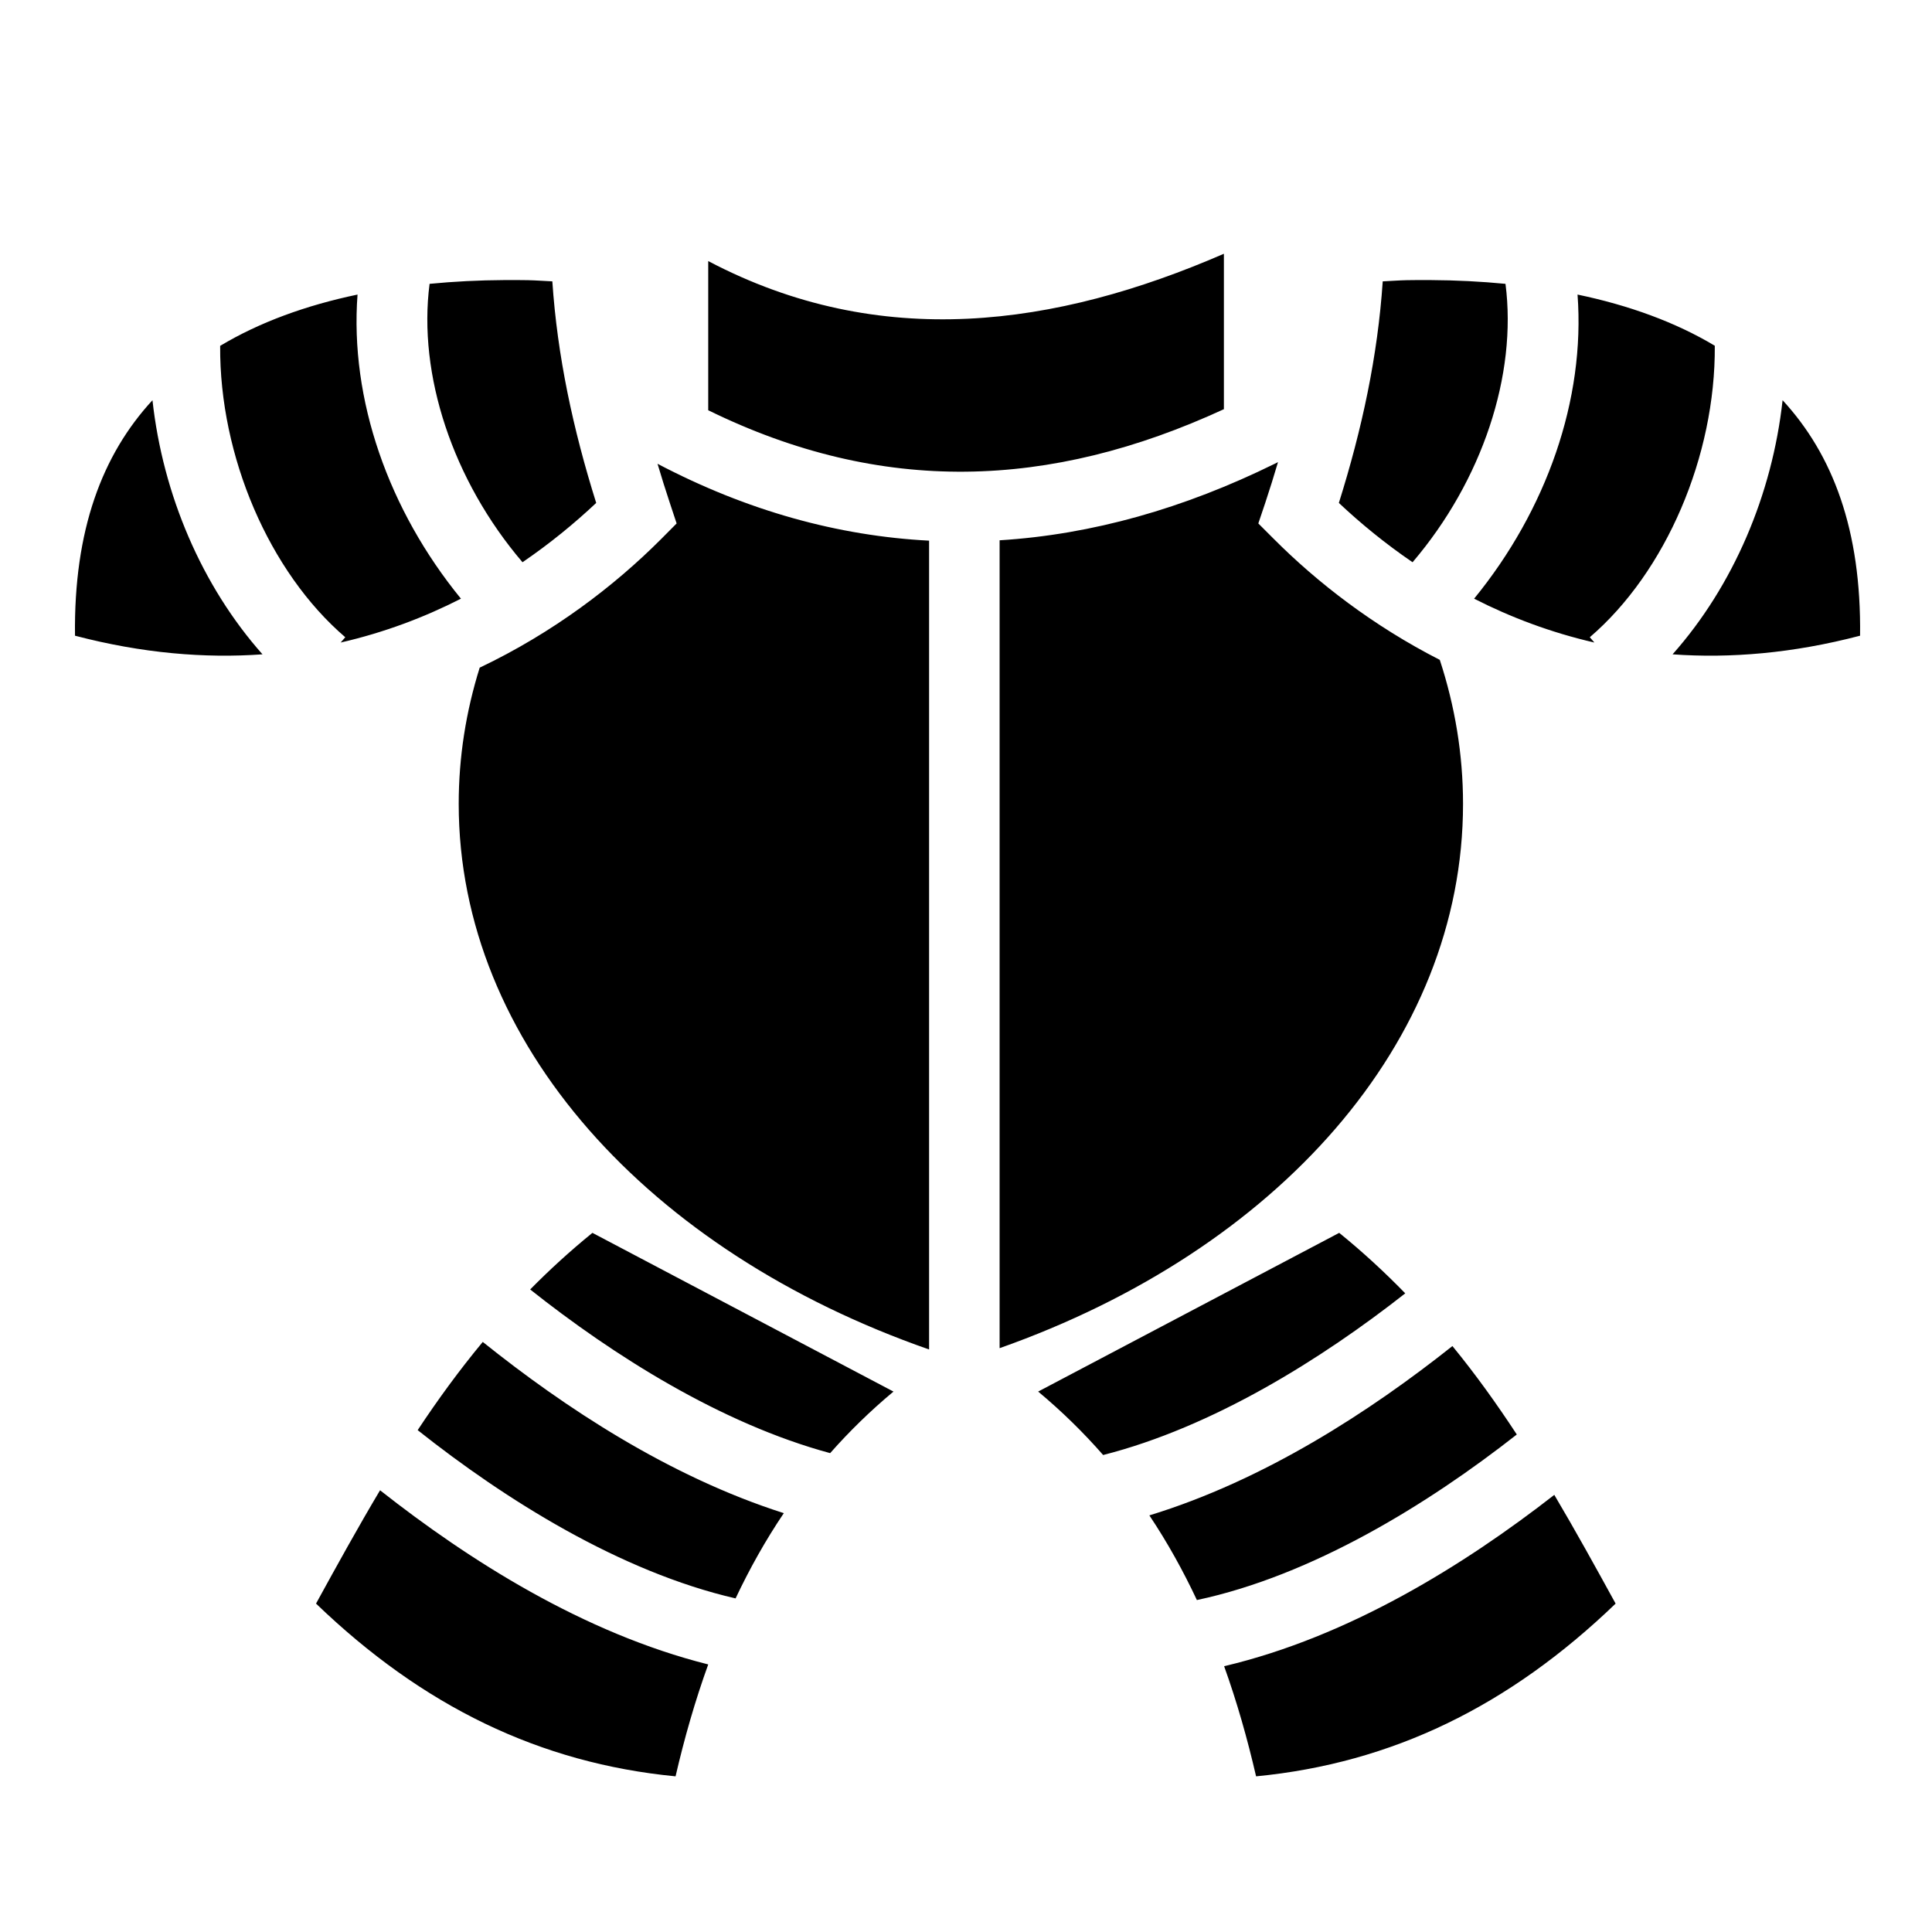
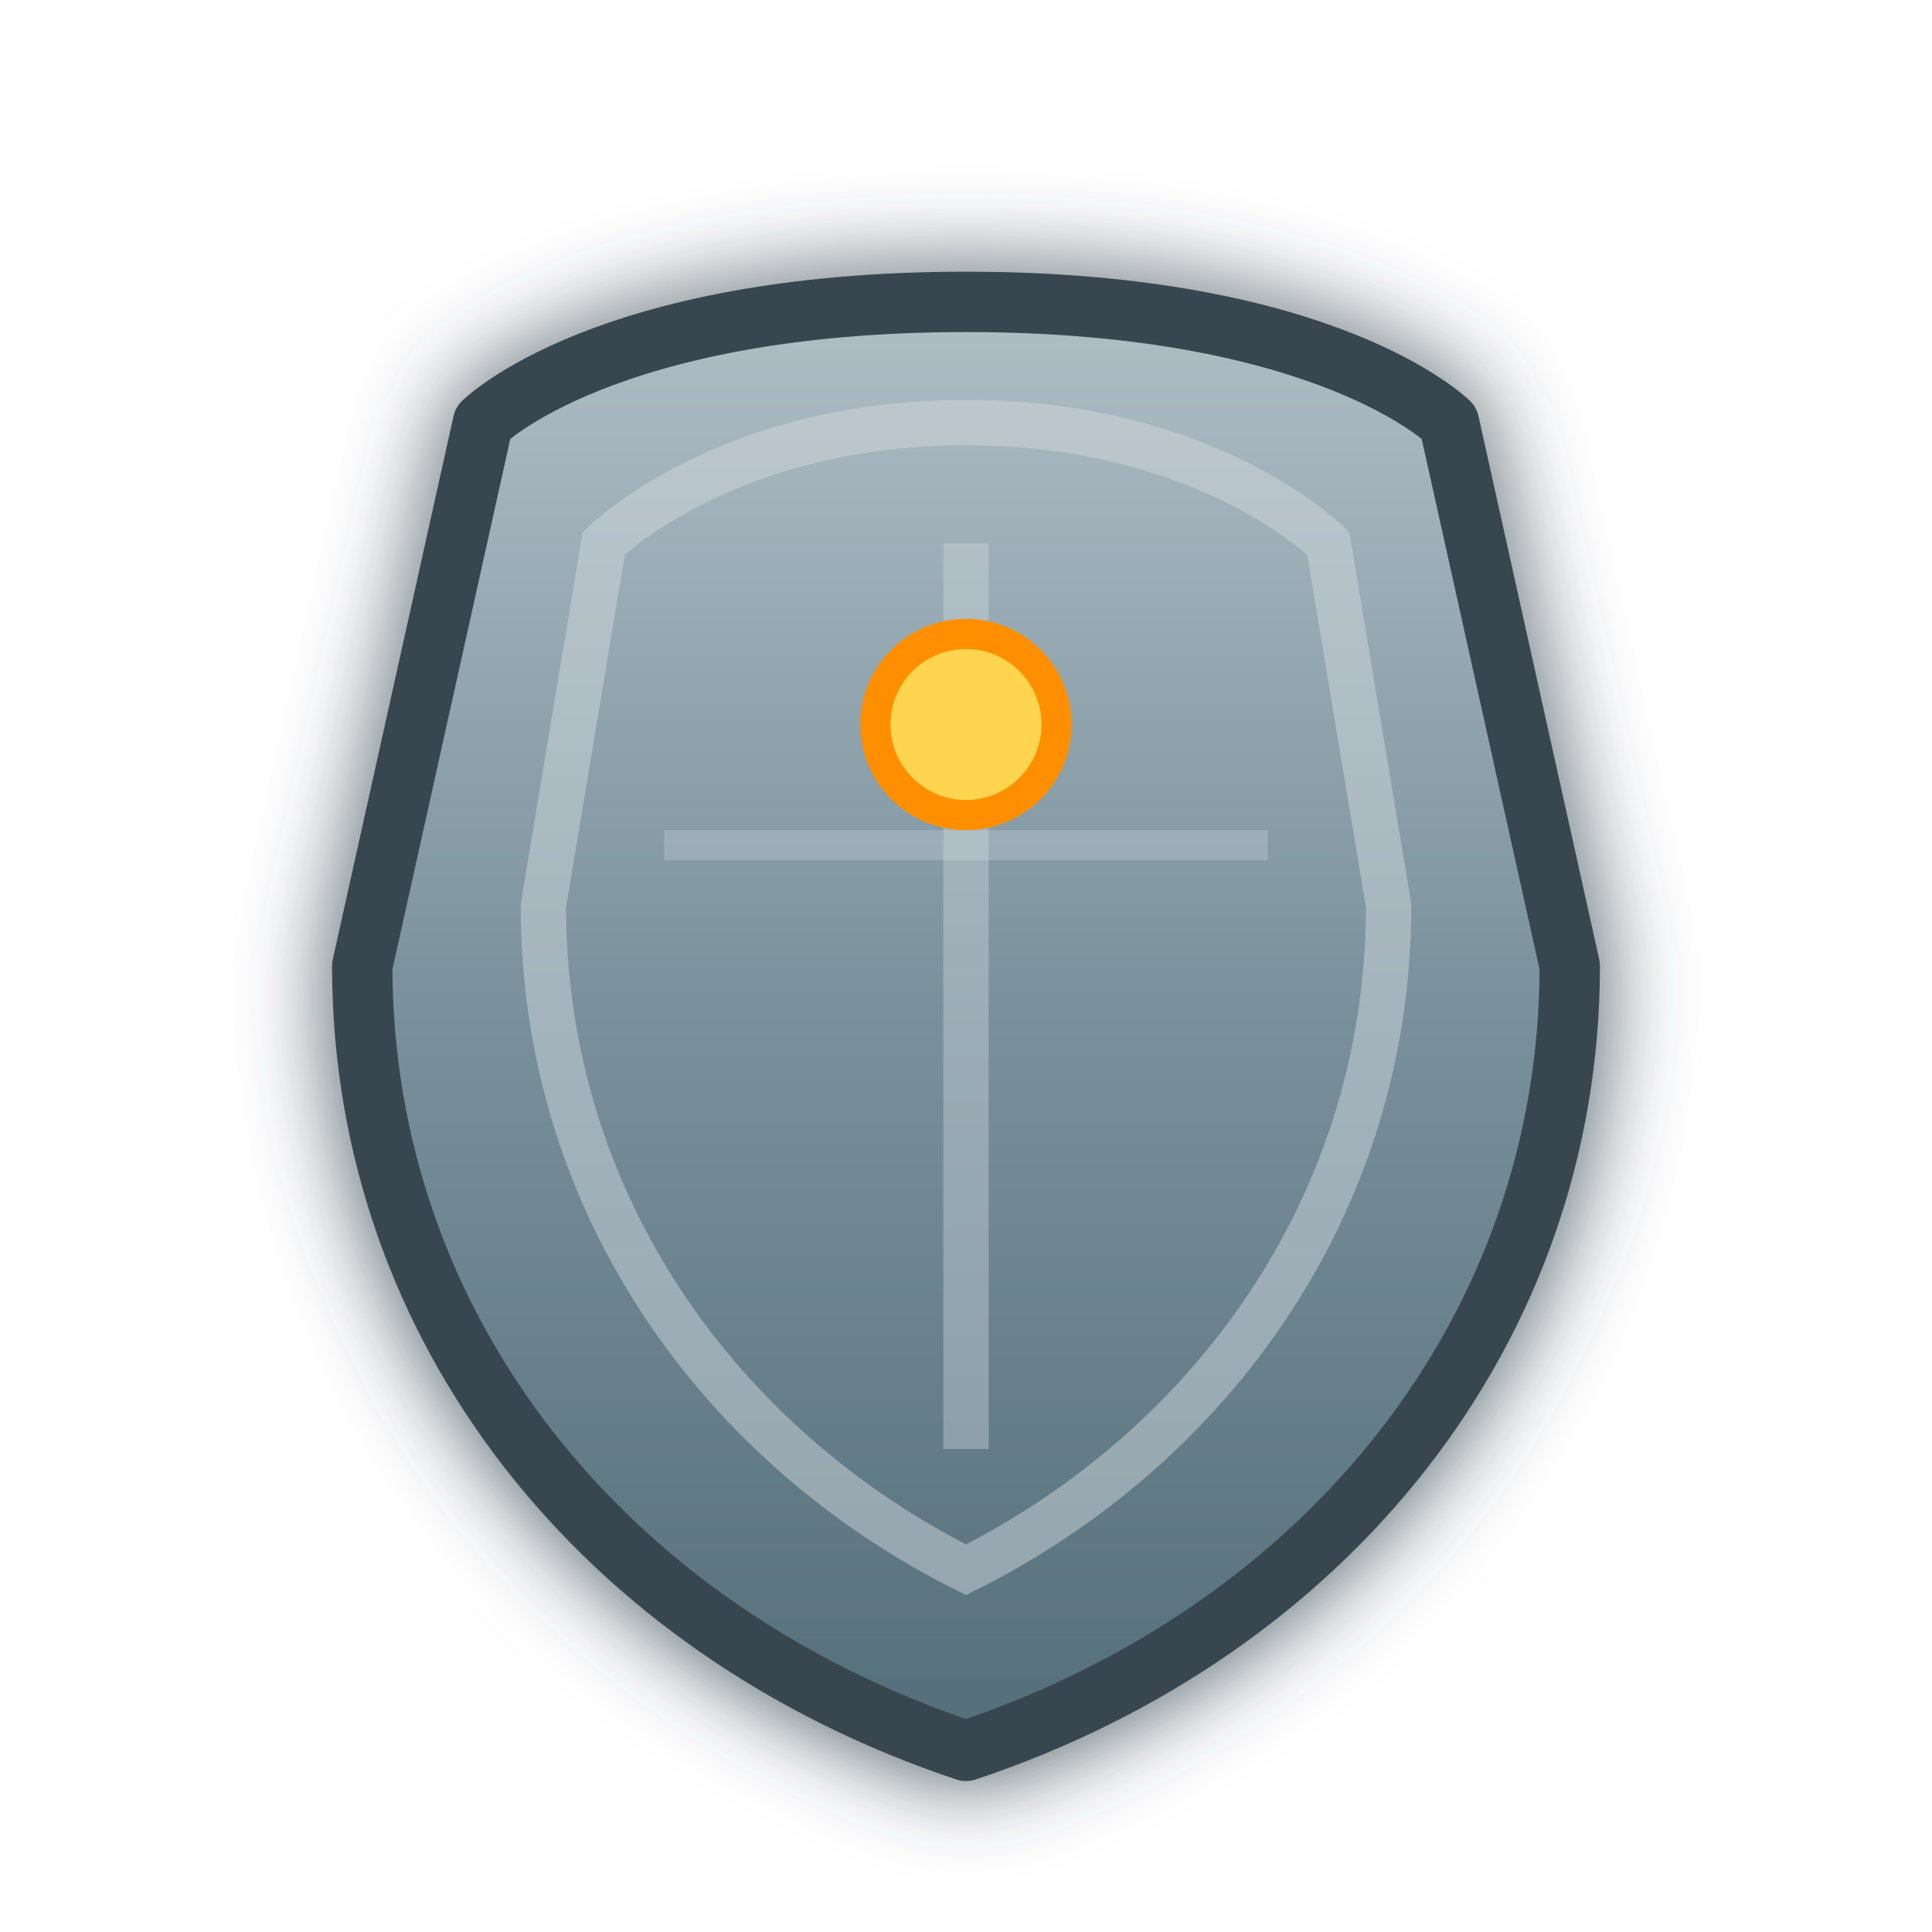
- <svg xmlns="http://www.w3.org/2000/svg" fill="currentColor" viewBox="0 0 512 512">
-   <path fill="currentColor" d="M324.344 67.25c-44.475 19.314-91.03 25.953-136.656 1.938v39.53c45.86 22.493 90.487 21.026 136.656-.28V67.25zM133.72 74.22c-6.81.035-13.448.378-19.876 1-3.125 24.06 6.117 52.095 24.625 73.78 7.23-4.935 13.748-10.28 19.53-15.72-6.15-19.57-10.293-38.917-11.625-58.718-2.14-.095-4.324-.27-6.438-.312-2.082-.04-4.165-.042-6.218-.03zm245.343 0c-2.054-.012-4.136-.01-6.22.03-2.107.042-4.27.218-6.406.313-1.33 19.8-5.475 39.148-11.625 58.718 5.783 5.44 12.3 10.785 19.532 15.72 18.507-21.685 27.75-49.72 24.625-73.78-6.442-.624-13.086-.965-19.908-1zM94.75 78.062c-13.698 2.862-26.024 7.367-36.406 13.593-.193 29.268 13.016 59.952 33.156 77.22l-1.22 1.405c11.587-2.66 22.214-6.694 31.876-11.624-19.18-23.47-29.492-52.762-27.406-80.594zm323.313 0c2.086 27.83-8.227 57.123-27.407 80.593 9.663 4.93 20.29 8.964 31.875 11.625l-1.217-1.405c20.146-17.273 33.33-47.973 33.125-77.25-10.376-6.215-22.686-10.704-36.375-13.563zm-377.657 28c-13.318 14.436-20.88 34.407-20.53 62.406 17.887 4.688 34.462 6.026 49.686 4.936-16.07-18.11-26.396-42.29-29.156-67.344zm432 0c-2.76 25.052-13.084 49.234-29.156 67.343 15.225 1.09 31.8-.248 49.688-4.937.35-28-7.214-47.97-20.532-62.407zm-133.72 16.406l-.873.436c-24.024 11.837-48.424 18.767-72.907 20.28v214.095c73.59-26.01 122.813-81.045 122.813-144.25 0-13.11-2.14-25.886-6.158-38.155-17.663-9.017-32.466-20.5-44-32.063l-4.093-4.093 1.842-5.47c1.205-3.623 2.32-7.217 3.375-10.78zm-164.436.436c1.018 3.422 2.094 6.87 3.25 10.344l1.813 5.47-4.063 4.093c-12.424 12.456-28.62 24.84-48.125 34.125-3.644 11.637-5.563 23.723-5.563 36.093 0 63.404 50.45 118.71 124.657 144.595V143.28c-24.095-1.254-48.185-7.88-71.97-20.374zM157 326.72c-5.933 4.816-11.396 9.827-16.5 15 22.033 17.485 50.57 35.567 79.5 43.374 5.045-5.72 10.61-11.164 16.78-16.313L157 326.72zm197.906 0l-79.78 42.06c6.348 5.3 12.058 10.913 17.218 16.814 29.006-7.38 57.734-25.302 80.062-42.844-5.387-5.534-11.177-10.898-17.5-16.03zm-226.97 28.905c-6.25 7.537-11.945 15.36-17.25 23.375 23.228 18.444 53.698 37.554 84.25 44.594 3.68-7.79 7.9-15.355 12.783-22.594-30.46-9.71-58.2-28.08-79.782-45.375zm256.97 1.094c-21.83 17.33-49.757 35.53-80.312 44.874 4.804 7.193 8.967 14.706 12.594 22.437 30.588-6.498 61.223-25.386 84.78-43.874-5.26-8.024-10.874-15.883-17.062-23.437zM100.72 394.936c-5.853 9.823-11.394 19.87-16.97 30.032 28.236 27.185 59.256 42.295 95.28 45.78 2.33-10.074 5.165-19.994 8.657-29.656-33.072-8.298-63.446-27.63-86.968-46.156zm311.186 1.22c-23.8 18.54-54.345 37.583-87.5 45.406 3.415 9.513 6.18 19.277 8.47 29.187 36.024-3.485 67.044-18.595 95.28-45.78-5.346-9.746-10.664-19.378-16.25-28.814z" />
+ <svg xmlns="http://www.w3.org/2000/svg" viewBox="0 0 64 64" width="64" height="64">
+   <defs>
+     <linearGradient id="breastplateGrad" x1="0%" y1="0%" x2="0%" y2="100%">
+       <stop offset="0%" stop-color="#B0BEC5" />
+       <stop offset="50%" stop-color="#78909C" />
+       <stop offset="100%" stop-color="#546E7A" />
+     </linearGradient>
+     <filter id="plateGlow" x="-20%" y="-20%" width="140%" height="140%">
+       <feGaussianBlur stdDeviation="1.5" result="blur" />
+       <feComposite in="SourceGraphic" in2="blur" operator="over" />
+     </filter>
+   </defs>
+   <path d="M16 14 C16 14 20 10 32 10 C44 10 48 14 48 14 L52 32 C52 44 44 54 32 58 C20 54 12 44 12 32 Z" fill="url(#breastplateGrad)" stroke="#37474F" stroke-width="2" stroke-linejoin="round" filter="url(#plateGlow)" />
+   <path d="M20 18 C20 18 24 14 32 14 C40 14 44 18 44 18 L46 30 C46 40 40 48 32 52 C24 48 18 40 18 30 Z" fill="none" stroke="#CFD8DC" stroke-width="1.5" opacity="0.5" />
+   <path d="M32 18 L32 48" stroke="#CFD8DC" stroke-width="1.5" opacity="0.4" />
+   <path d="M22 28 L42 28" stroke="#CFD8DC" stroke-width="1" opacity="0.3" />
+   <circle cx="32" cy="24" r="3" fill="#FFD54F" stroke="#FF8F00" stroke-width="1" />
</svg>
